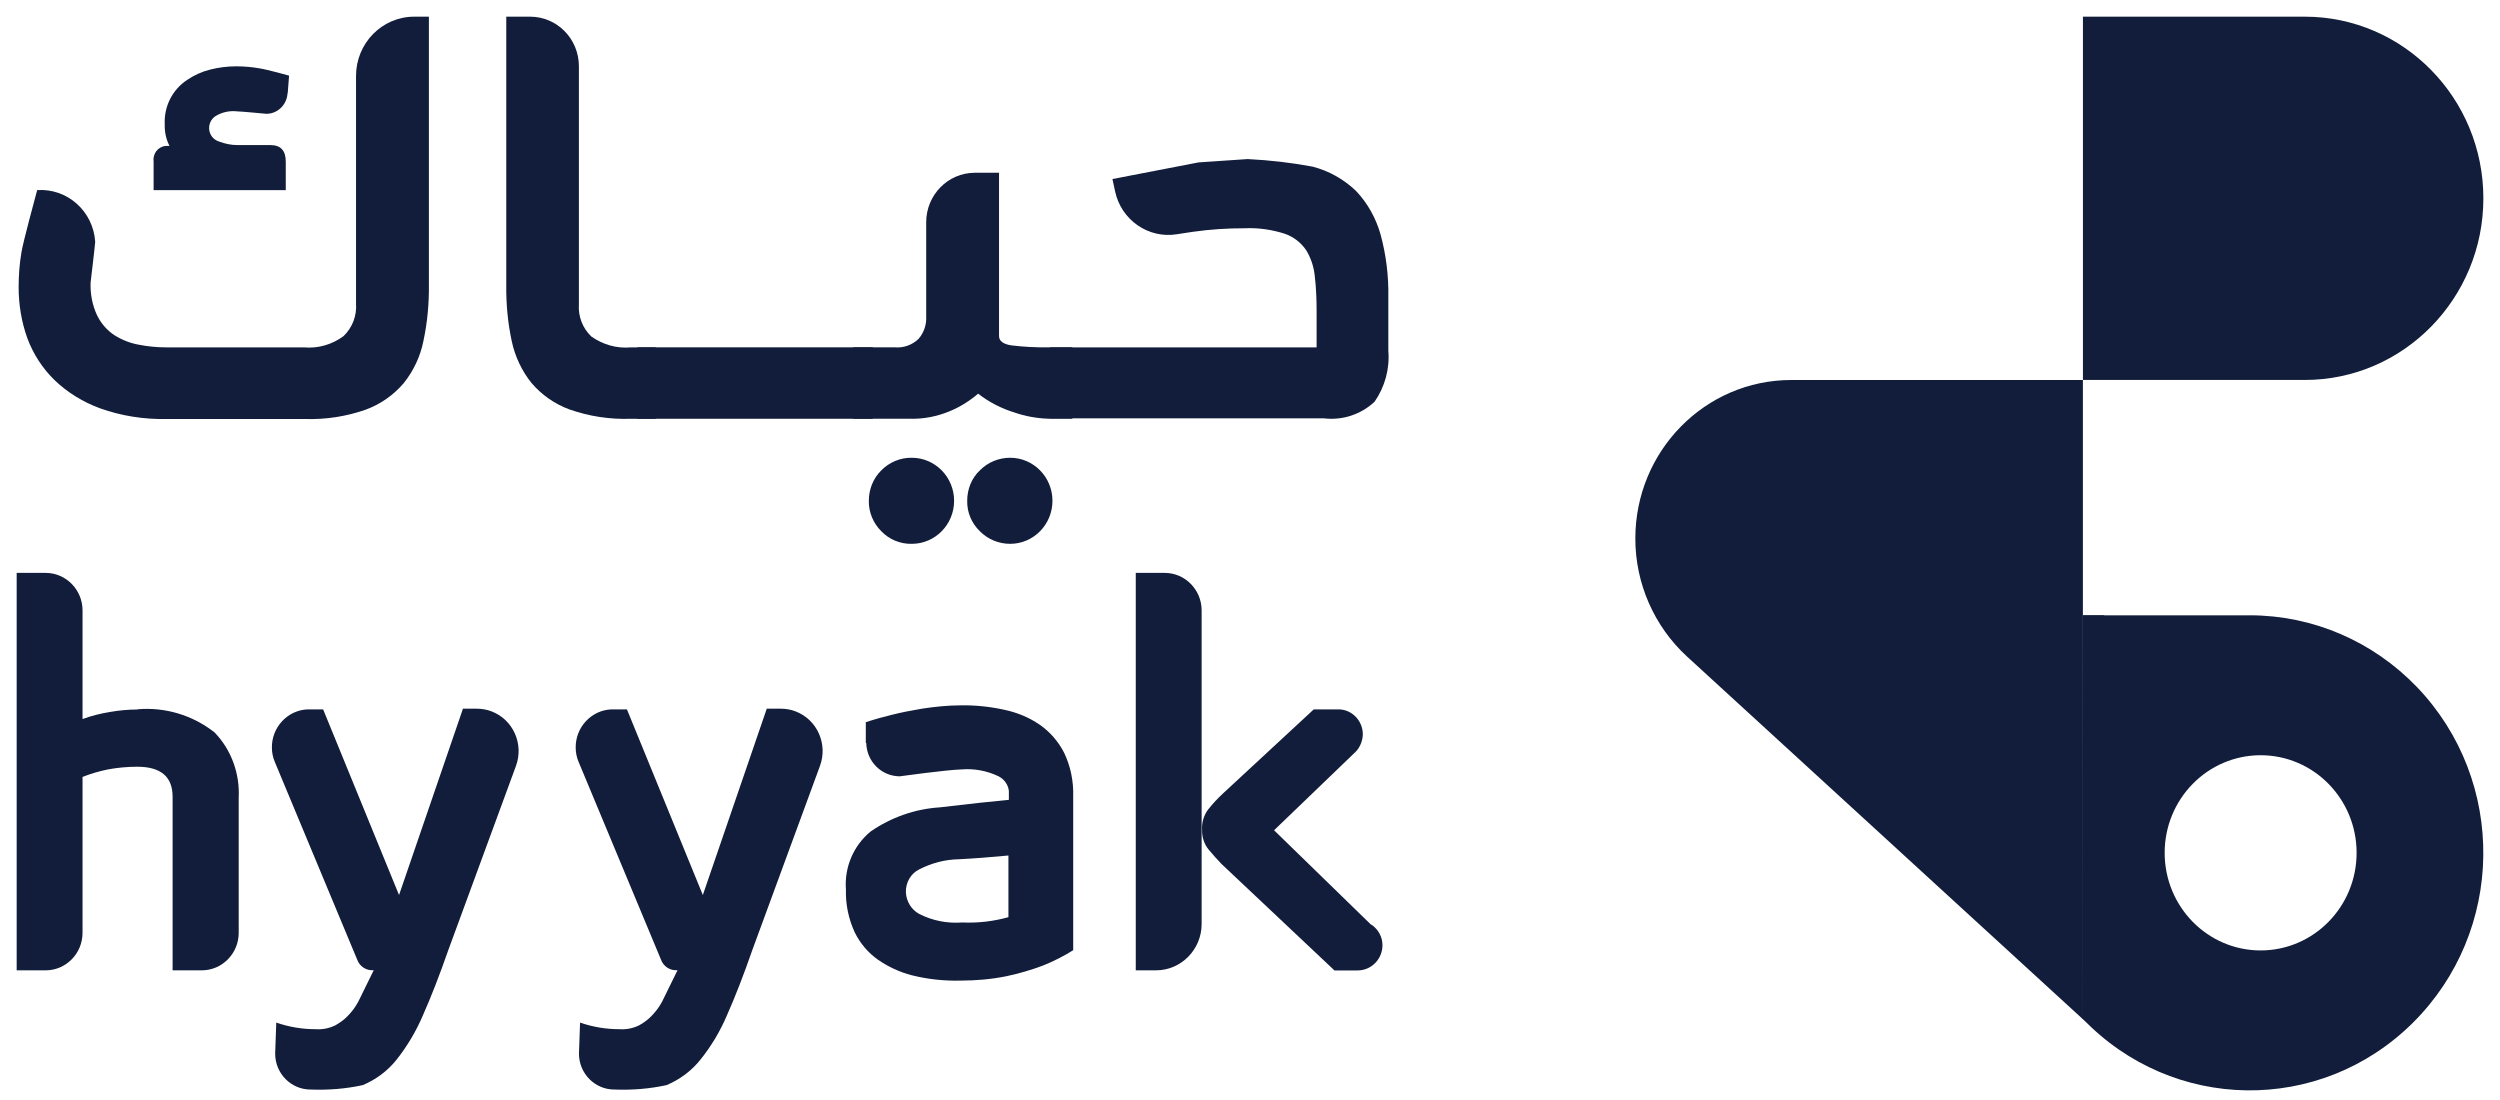
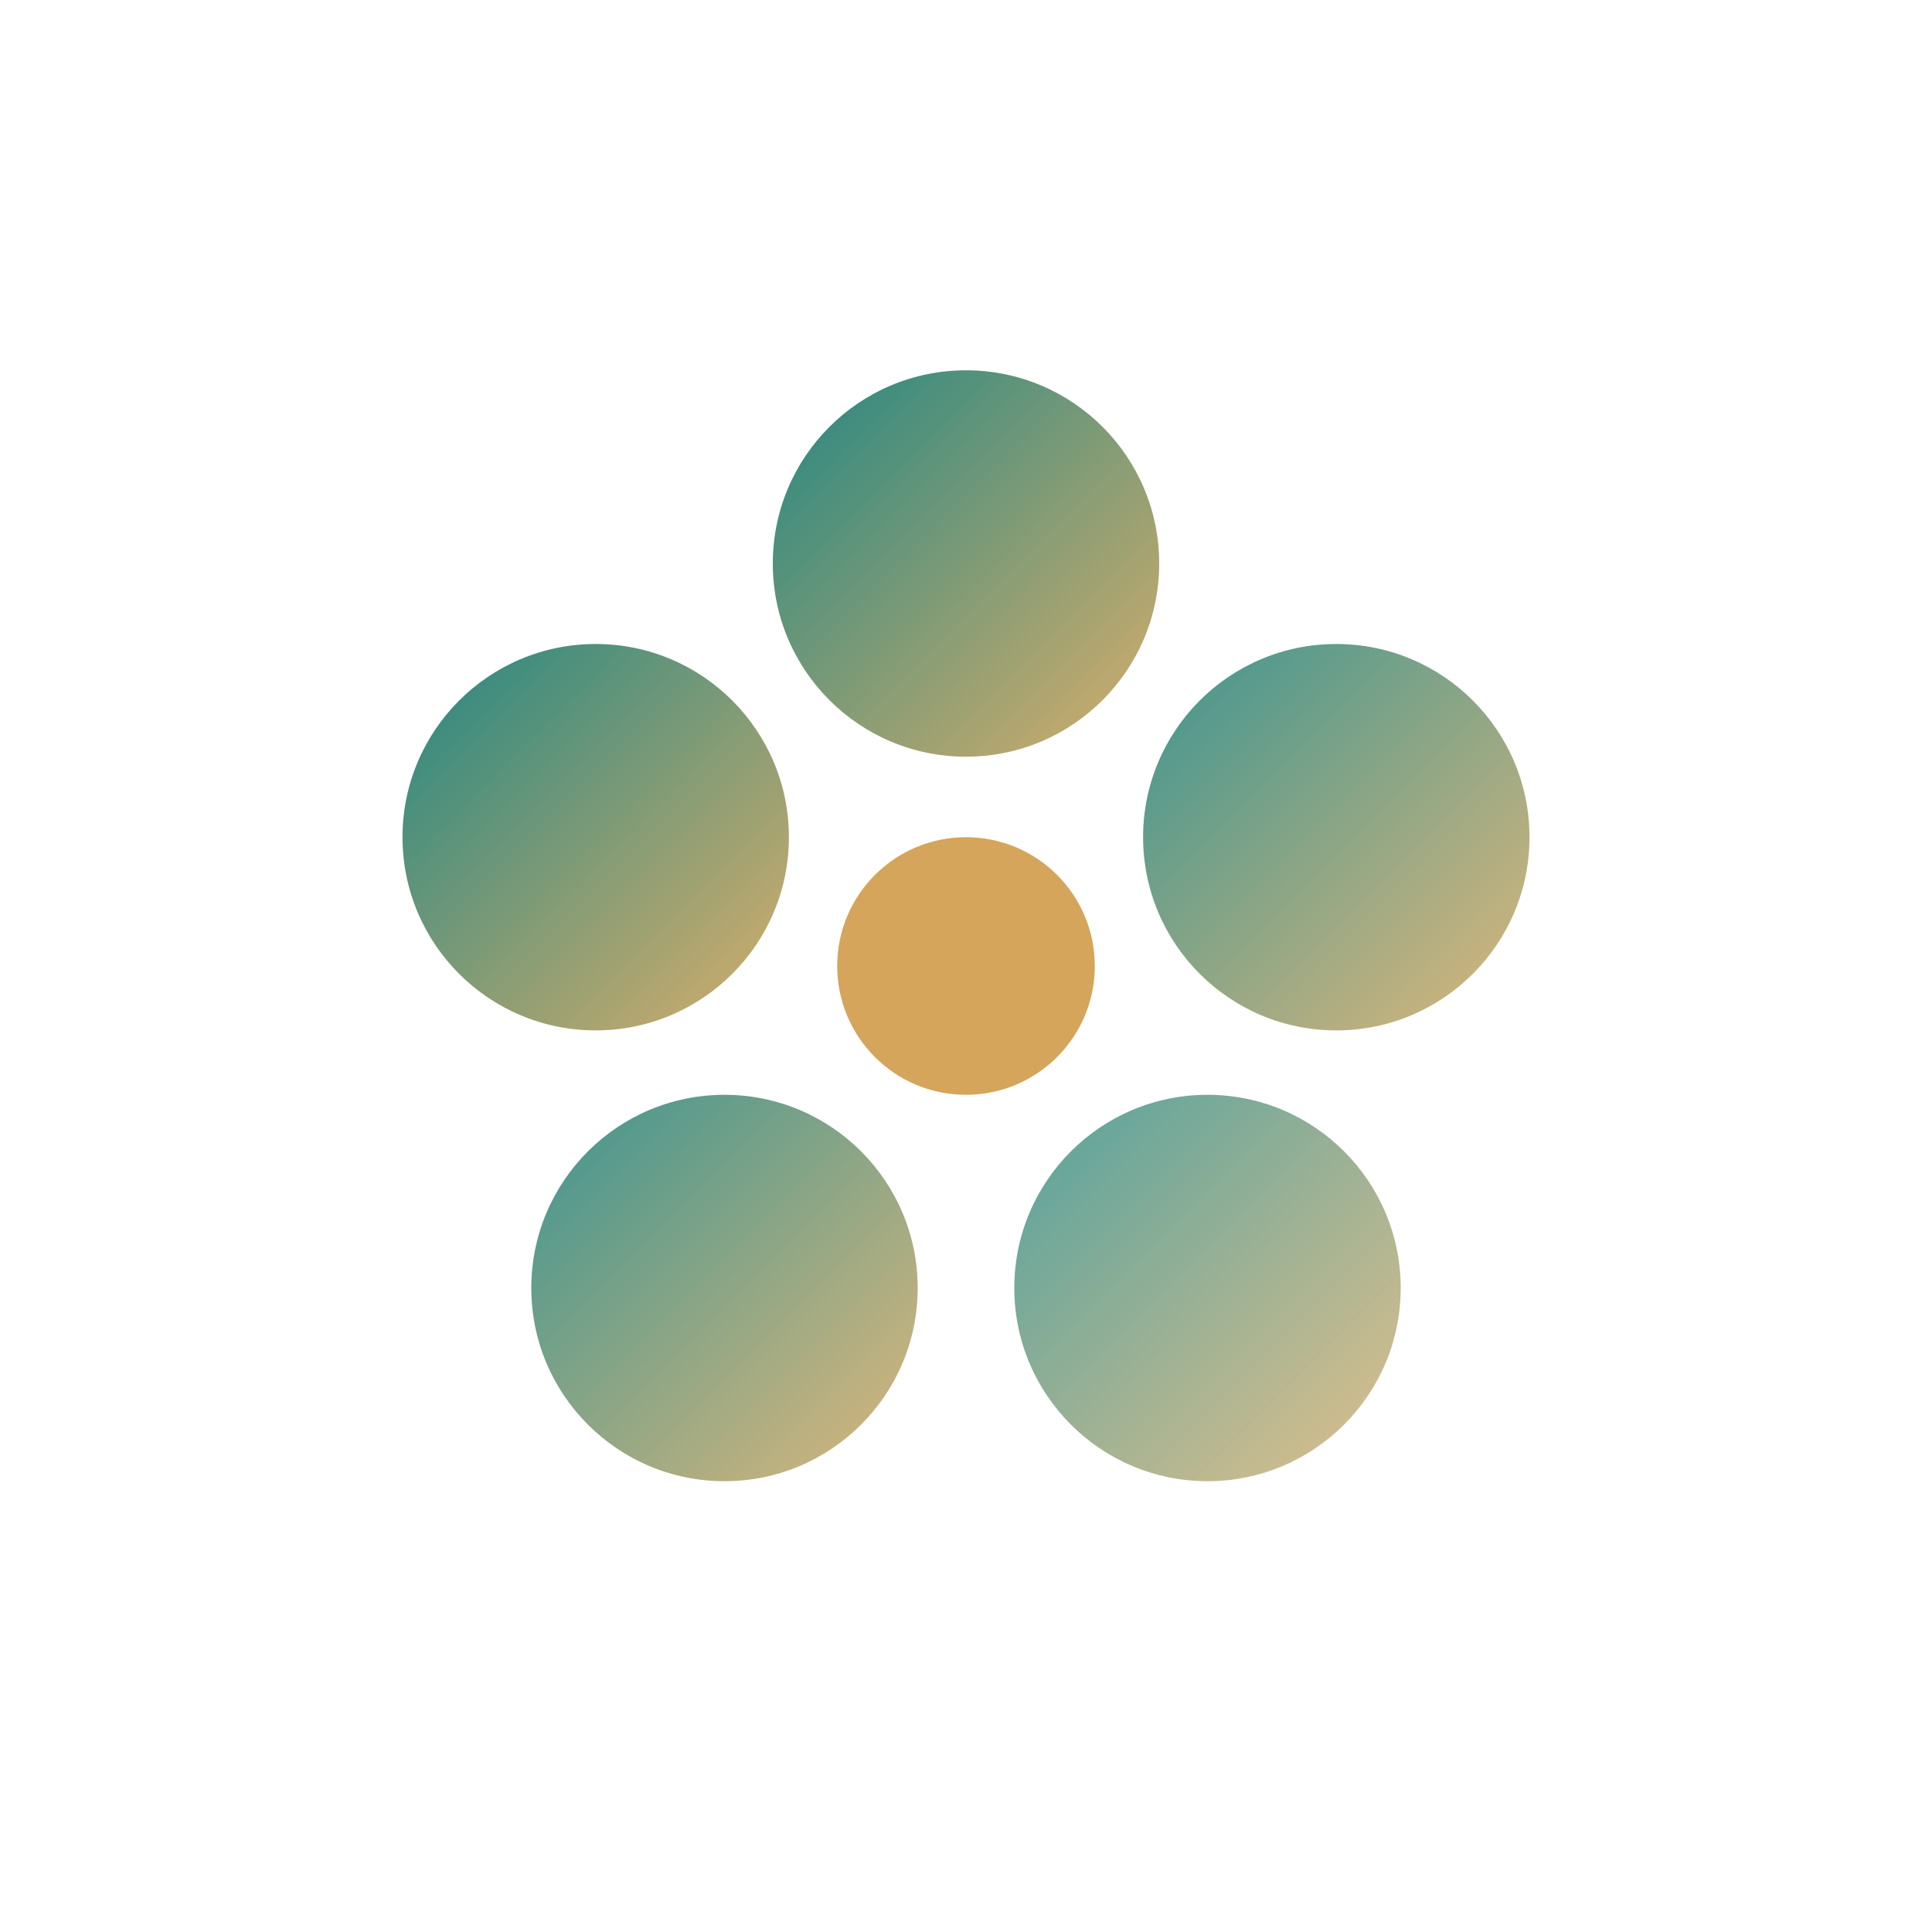
- <svg xmlns="http://www.w3.org/2000/svg" width="75" height="33" viewBox="0 0 75 33" fill="none">
-   <path d="M15.182 0.5H15.902C16.713 0.5 17.367 1.165 17.367 1.99V9.13C17.341 9.489 17.479 9.849 17.74 10.095C18.087 10.341 18.506 10.461 18.931 10.421H19.671V12.564H18.912C18.29 12.584 17.675 12.49 17.086 12.284C16.648 12.124 16.255 11.852 15.947 11.492C15.653 11.126 15.45 10.694 15.352 10.235C15.234 9.682 15.182 9.123 15.188 8.558V0.5H15.182Z" fill="#111D3A" />
-   <path d="M26.183 10.42H19.123V12.563H26.183V10.42Z" fill="#111D3A" />
-   <path d="M29.245 5.183H29.971V10.08C29.971 10.226 30.089 10.32 30.331 10.36C30.704 10.406 31.077 10.426 31.45 10.419H32.17V12.562H31.45C31.103 12.549 30.763 12.489 30.436 12.376C30.043 12.256 29.67 12.063 29.343 11.81C29.088 12.03 28.8 12.209 28.492 12.336C28.113 12.495 27.701 12.575 27.295 12.562H25.6V10.419H26.831C27.099 10.446 27.367 10.353 27.563 10.16C27.714 9.98 27.799 9.741 27.786 9.508V6.667C27.786 5.848 28.44 5.183 29.245 5.183ZM26.065 15.024C26.065 14.678 26.196 14.352 26.438 14.112C26.68 13.866 27.014 13.726 27.354 13.733C28.054 13.733 28.623 14.312 28.623 15.024C28.623 15.736 28.054 16.315 27.354 16.315C27.014 16.322 26.68 16.189 26.438 15.936C26.196 15.696 26.058 15.363 26.065 15.024ZM29.016 15.024C29.016 14.678 29.147 14.345 29.395 14.112C29.637 13.866 29.965 13.733 30.305 13.733C31.005 13.733 31.574 14.312 31.574 15.024C31.574 15.736 31.005 16.315 30.305 16.315C29.965 16.315 29.637 16.182 29.395 15.936C29.147 15.696 29.009 15.37 29.016 15.024Z" fill="#111D3A" />
-   <path d="M31.495 10.421H39.498V9.33C39.498 8.984 39.485 8.638 39.445 8.298C39.419 8.019 39.334 7.753 39.19 7.513C39.033 7.28 38.811 7.107 38.549 7.014C38.156 6.888 37.744 6.828 37.332 6.848C36.815 6.848 36.298 6.881 35.788 6.954C35.67 6.968 35.5 7.001 35.31 7.027C34.453 7.167 33.635 6.602 33.452 5.737L33.373 5.371L35.958 4.872L37.43 4.772C38.084 4.805 38.732 4.878 39.373 4.998C39.864 5.124 40.316 5.377 40.682 5.73C41.029 6.096 41.277 6.542 41.415 7.027C41.585 7.646 41.663 8.292 41.65 8.931V10.521C41.696 11.066 41.546 11.605 41.238 12.051C40.826 12.437 40.27 12.617 39.714 12.55H31.502V10.408L31.495 10.421Z" fill="#111D3A" />
-   <path d="M4.118 21.279C4.949 21.206 5.774 21.452 6.435 21.971C6.939 22.49 7.2 23.209 7.161 23.94V27.986C7.161 28.605 6.664 29.11 6.055 29.11H5.178V23.901C5.178 23.302 4.825 23.002 4.118 23.002C3.824 23.002 3.53 23.029 3.242 23.082C2.98 23.135 2.725 23.209 2.476 23.308V27.986C2.476 28.605 1.979 29.11 1.37 29.11H0.5V17.187H1.37C1.979 17.187 2.476 17.692 2.476 18.311V21.572C2.744 21.472 3.019 21.405 3.3 21.359C3.569 21.312 3.844 21.285 4.125 21.285" fill="#111D3A" />
-   <path d="M12.428 0.5C11.46 0.5 10.681 1.298 10.681 2.277V9.11C10.707 9.476 10.57 9.829 10.308 10.082C9.968 10.335 9.543 10.461 9.117 10.421H4.982C4.707 10.421 4.432 10.394 4.164 10.341C3.902 10.295 3.654 10.195 3.431 10.055C3.209 9.909 3.032 9.702 2.914 9.463C2.77 9.157 2.705 8.817 2.718 8.478C2.718 8.478 2.856 7.314 2.856 7.254C2.797 6.335 2.018 5.643 1.115 5.703C1.043 5.976 0.696 7.247 0.644 7.566C0.585 7.912 0.559 8.265 0.559 8.618C0.559 9.137 0.644 9.656 0.821 10.148C0.997 10.621 1.272 11.046 1.632 11.399C2.025 11.778 2.496 12.065 3.006 12.251C3.641 12.477 4.315 12.584 4.989 12.57H9.143C9.765 12.59 10.38 12.497 10.969 12.291C11.407 12.131 11.8 11.858 12.108 11.499C12.402 11.133 12.611 10.694 12.703 10.228C12.821 9.676 12.873 9.11 12.867 8.538V0.5H12.435H12.428Z" fill="#111D3A" />
-   <path d="M5.079 4.365C4.981 4.172 4.935 3.953 4.942 3.733C4.916 3.194 5.171 2.689 5.616 2.396C5.825 2.256 6.054 2.15 6.296 2.09C6.552 2.023 6.82 1.99 7.088 1.99C7.324 1.99 7.553 2.01 7.782 2.05C8.037 2.09 8.672 2.269 8.672 2.269L8.632 2.795H8.626C8.606 3.148 8.325 3.414 7.991 3.414C7.991 3.414 7.219 3.341 7.114 3.341C6.879 3.314 6.643 3.367 6.44 3.5C6.257 3.64 6.218 3.906 6.355 4.093C6.408 4.166 6.486 4.219 6.571 4.246C6.748 4.312 6.931 4.352 7.114 4.352H8.109C8.423 4.352 8.573 4.518 8.573 4.851V5.703H4.608V4.851C4.576 4.618 4.733 4.405 4.962 4.379C5.001 4.379 5.04 4.379 5.079 4.379" fill="#111D3A" />
-   <path d="M22.996 21.281L21.085 26.851L18.808 21.281H18.35C17.742 21.301 17.258 21.82 17.271 22.439C17.271 22.579 17.303 22.725 17.356 22.852L19.829 28.787C19.901 28.993 20.104 29.126 20.326 29.106L19.921 29.931C19.881 30.018 19.836 30.105 19.783 30.184C19.711 30.297 19.62 30.404 19.528 30.497C19.424 30.604 19.299 30.69 19.168 30.763C18.985 30.85 18.789 30.89 18.586 30.876C18.18 30.876 17.781 30.81 17.402 30.677L17.369 31.608C17.369 32.207 17.847 32.686 18.429 32.686C18.959 32.706 19.482 32.666 19.999 32.553C20.392 32.387 20.745 32.127 21.014 31.788C21.341 31.382 21.609 30.93 21.812 30.451C22.054 29.905 22.309 29.253 22.577 28.481L24.599 22.978C24.841 22.319 24.514 21.587 23.866 21.341C23.729 21.288 23.578 21.261 23.428 21.261H23.003L22.996 21.281Z" fill="#111D3A" />
-   <path d="M13.882 21.281L11.971 26.851L9.694 21.281H9.236C8.628 21.301 8.144 21.82 8.157 22.439C8.157 22.579 8.189 22.725 8.242 22.852L10.715 28.787C10.787 28.993 10.99 29.126 11.212 29.106L10.807 29.931C10.768 30.018 10.722 30.105 10.669 30.184C10.597 30.297 10.506 30.404 10.414 30.497C10.309 30.604 10.185 30.69 10.054 30.763C9.871 30.85 9.675 30.89 9.472 30.876C9.066 30.876 8.667 30.81 8.288 30.677L8.255 31.608C8.255 32.207 8.733 32.686 9.315 32.686C9.845 32.706 10.368 32.666 10.885 32.553C11.278 32.387 11.631 32.127 11.899 31.788C12.22 31.382 12.488 30.93 12.691 30.451C12.933 29.905 13.188 29.253 13.457 28.481L15.479 22.978C15.721 22.319 15.393 21.587 14.746 21.341C14.608 21.288 14.458 21.261 14.307 21.261H13.882V21.281Z" fill="#111D3A" />
-   <path d="M31.921 22.578C31.751 22.245 31.496 21.952 31.188 21.739C30.868 21.52 30.508 21.373 30.128 21.293C29.703 21.2 29.271 21.154 28.839 21.16C28.447 21.16 28.054 21.2 27.662 21.26C27.341 21.313 27.04 21.373 26.772 21.44C26.503 21.506 26.235 21.579 25.974 21.666V22.285H25.987C26 22.844 26.438 23.283 26.988 23.29C26.988 23.29 28.381 23.097 28.839 23.083C29.225 23.05 29.611 23.123 29.958 23.29C30.128 23.376 30.246 23.542 30.266 23.729V23.995C29.768 24.041 29.081 24.115 28.192 24.221C27.446 24.268 26.733 24.521 26.117 24.946C25.607 25.366 25.326 26.018 25.378 26.69C25.365 27.129 25.457 27.568 25.64 27.967C25.803 28.3 26.039 28.579 26.34 28.792C26.647 29.005 26.994 29.165 27.354 29.258C27.832 29.378 28.329 29.431 28.82 29.418C29.284 29.418 29.742 29.378 30.2 29.285C30.573 29.205 30.94 29.099 31.293 28.965C31.607 28.839 31.908 28.686 32.196 28.506V23.888C32.209 23.436 32.117 22.983 31.921 22.578ZM30.253 27.515C29.801 27.641 29.337 27.695 28.866 27.674C28.421 27.708 27.969 27.621 27.57 27.415C27.341 27.289 27.191 27.042 27.177 26.776C27.164 26.483 27.321 26.204 27.583 26.078C27.95 25.891 28.349 25.785 28.761 25.778C29.265 25.752 29.762 25.712 30.253 25.665V27.515Z" fill="#111D3A" />
-   <path d="M34.943 17.187H34.073V29.11H34.681C35.434 29.11 36.049 28.485 36.049 27.72V18.311C36.049 17.692 35.551 17.187 34.943 17.187Z" fill="#111D3A" />
-   <path d="M41.133 27.742L38.222 24.908L40.643 22.579C40.643 22.579 40.669 22.559 40.675 22.546L40.702 22.519C40.819 22.379 40.878 22.206 40.885 22.033C40.885 21.621 40.558 21.281 40.152 21.281H39.413L36.697 23.797C36.533 23.95 36.383 24.109 36.246 24.282C36.115 24.455 36.049 24.675 36.062 24.894C36.056 25.107 36.121 25.32 36.259 25.487C36.39 25.64 36.514 25.786 36.645 25.919L40.034 29.113H40.728C41.14 29.113 41.474 28.774 41.474 28.355C41.474 28.108 41.349 27.882 41.147 27.742" fill="#111D3A" />
-   <path d="M62.487 30.563V11.4H53.739C51.154 11.4 49.06 13.529 49.06 16.157C49.06 17.501 49.623 18.786 50.605 19.691L62.48 30.57L62.487 30.563Z" fill="#111D3A" />
-   <path d="M69.142 11.399H62.488V0.5H69.142C72.1 0.5 74.501 2.942 74.501 5.95C74.501 8.957 72.1 11.399 69.142 11.399Z" fill="#111D3A" />
-   <path d="M67.492 18.459H62.487L62.474 30.555C65.176 33.377 69.606 33.437 72.38 30.689C75.154 27.941 75.213 23.436 72.511 20.614C71.189 19.237 69.383 18.459 67.492 18.459ZM67.819 28.513C66.229 28.513 64.94 27.202 64.94 25.585C64.94 23.968 66.229 22.657 67.819 22.657C69.409 22.657 70.698 23.968 70.698 25.585C70.698 27.202 69.409 28.513 67.819 28.513Z" fill="#111D3A" />
-   <path d="M63.121 18.459H62.487L62.474 30.555L62.591 30.662L63.128 18.465L63.121 18.459Z" fill="#111D3A" />
+ <svg xmlns="http://www.w3.org/2000/svg" viewBox="0 0 120 120">
+   <defs>
+     <linearGradient id="darbLogoGrad" x1="0%" y1="0%" x2="100%" y2="100%">
+       <stop offset="0%" style="stop-color:#0B7A75" />
+       <stop offset="100%" style="stop-color:#D4A55A" />
+     </linearGradient>
+   </defs>
+   <g transform="translate(60,60)">
+     <circle cx="0" cy="-25" r="12" fill="url(#darbLogoGrad)" opacity="0.9" />
+     <circle cx="23" cy="-8" r="12" fill="url(#darbLogoGrad)" opacity="0.8" />
+     <circle cx="15" cy="20" r="12" fill="url(#darbLogoGrad)" opacity="0.7" />
+     <circle cx="-15" cy="20" r="12" fill="url(#darbLogoGrad)" opacity="0.8" />
+     <circle cx="-23" cy="-8" r="12" fill="url(#darbLogoGrad)" opacity="0.9" />
+     <circle cx="0" cy="0" r="8" fill="#D4A55A" />
+   </g>
</svg>
